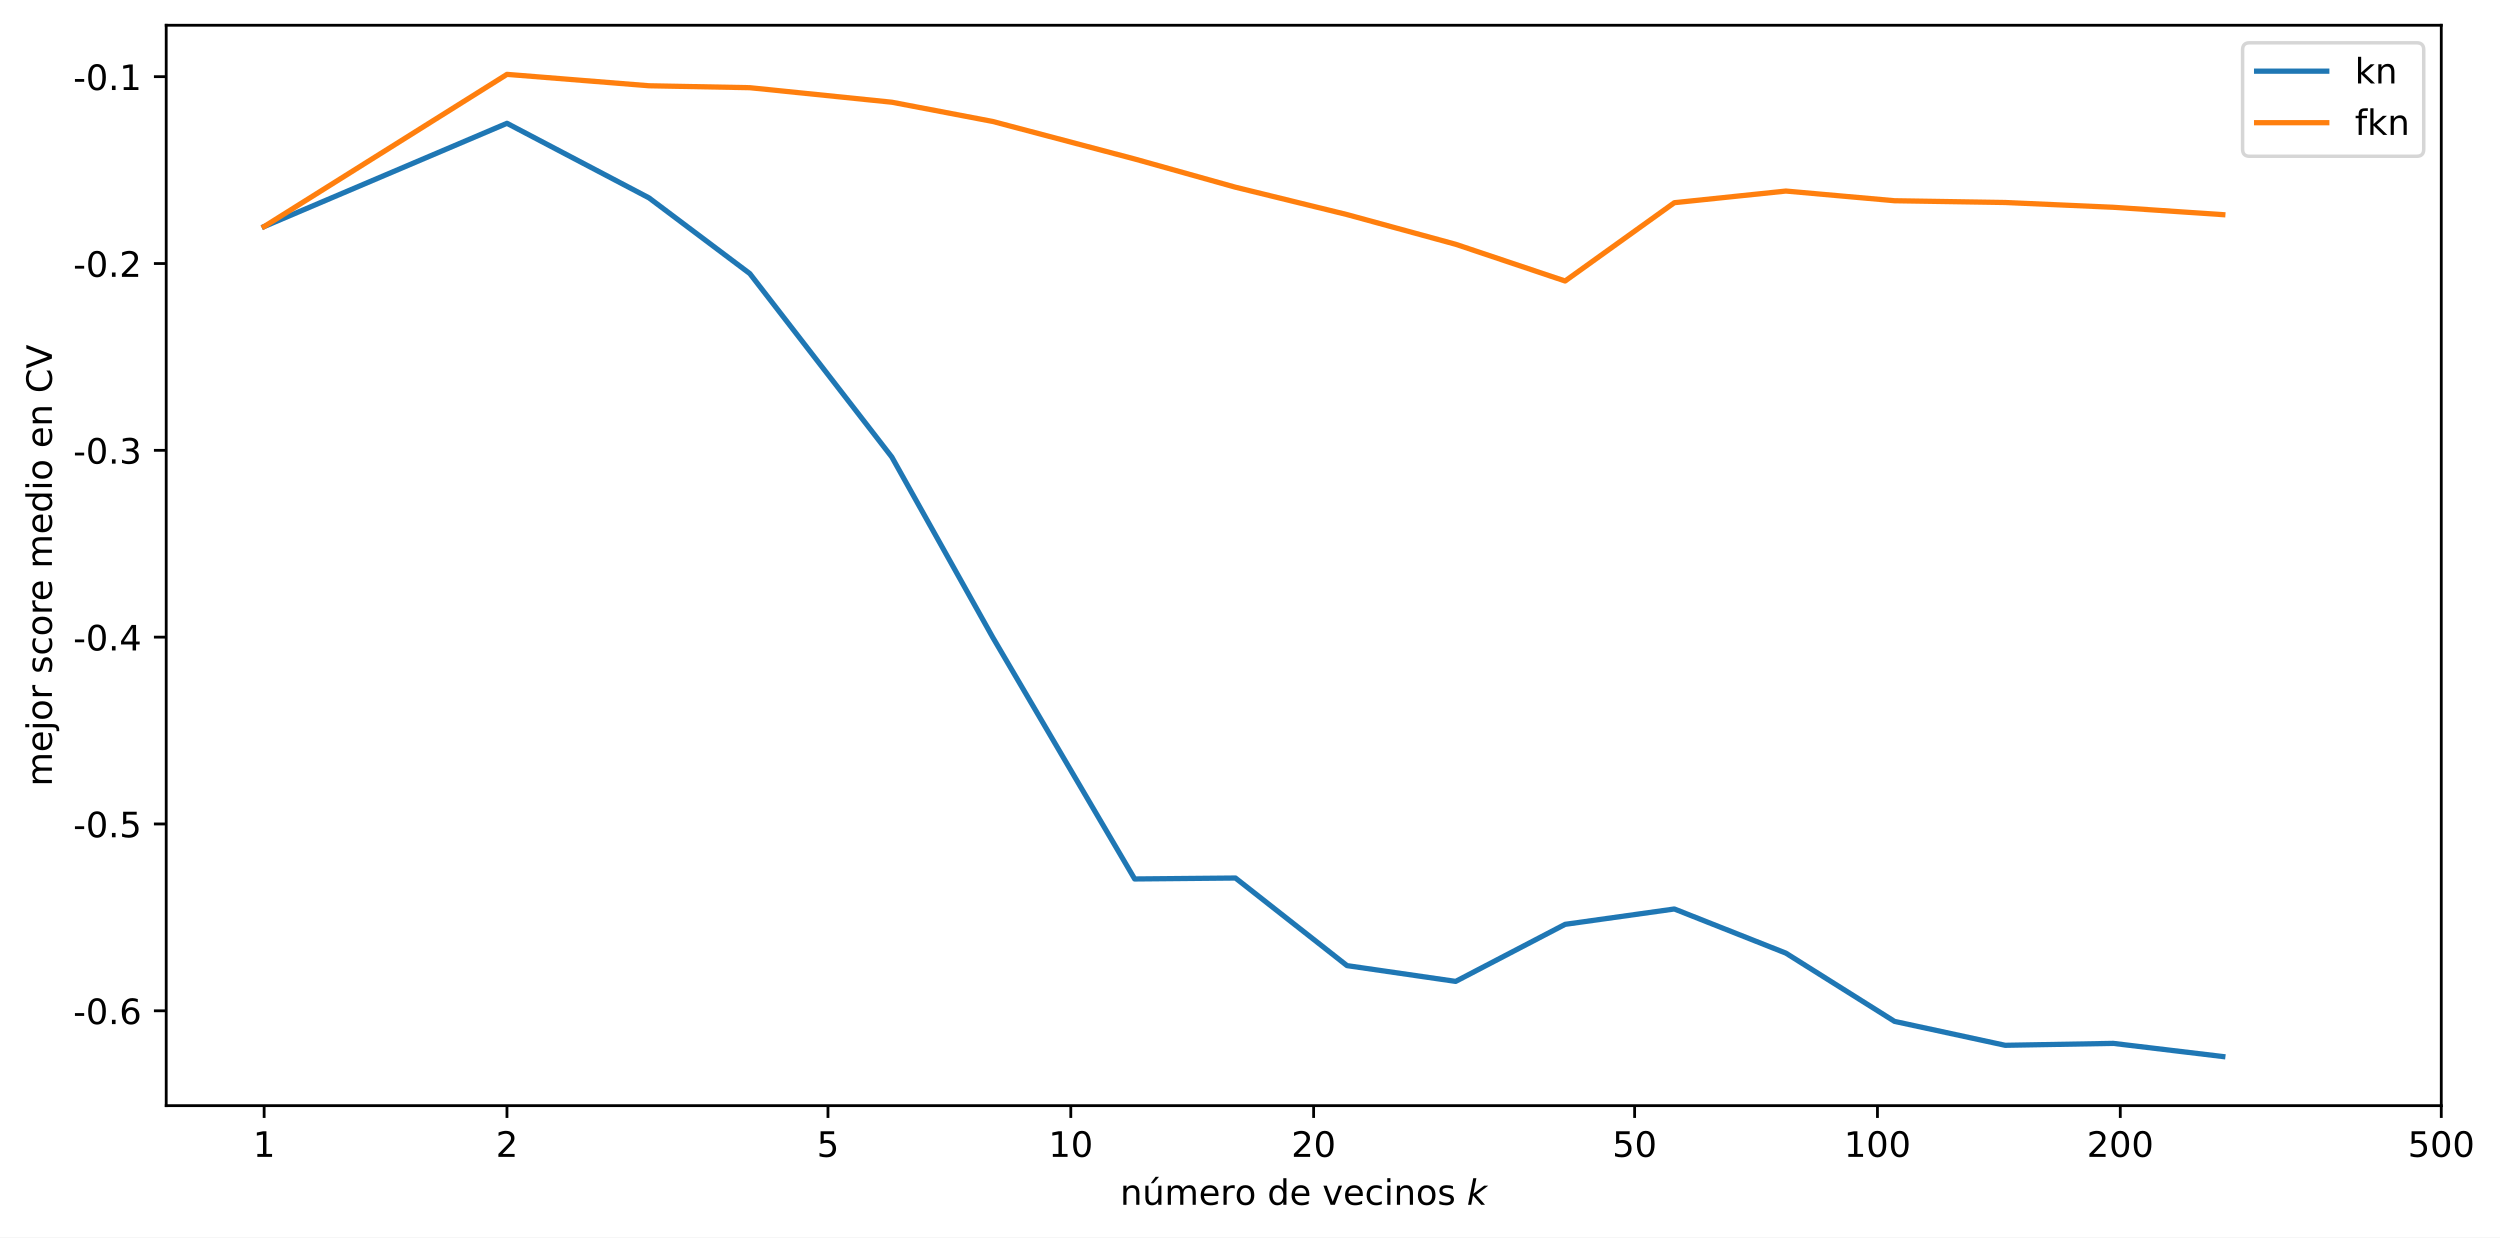
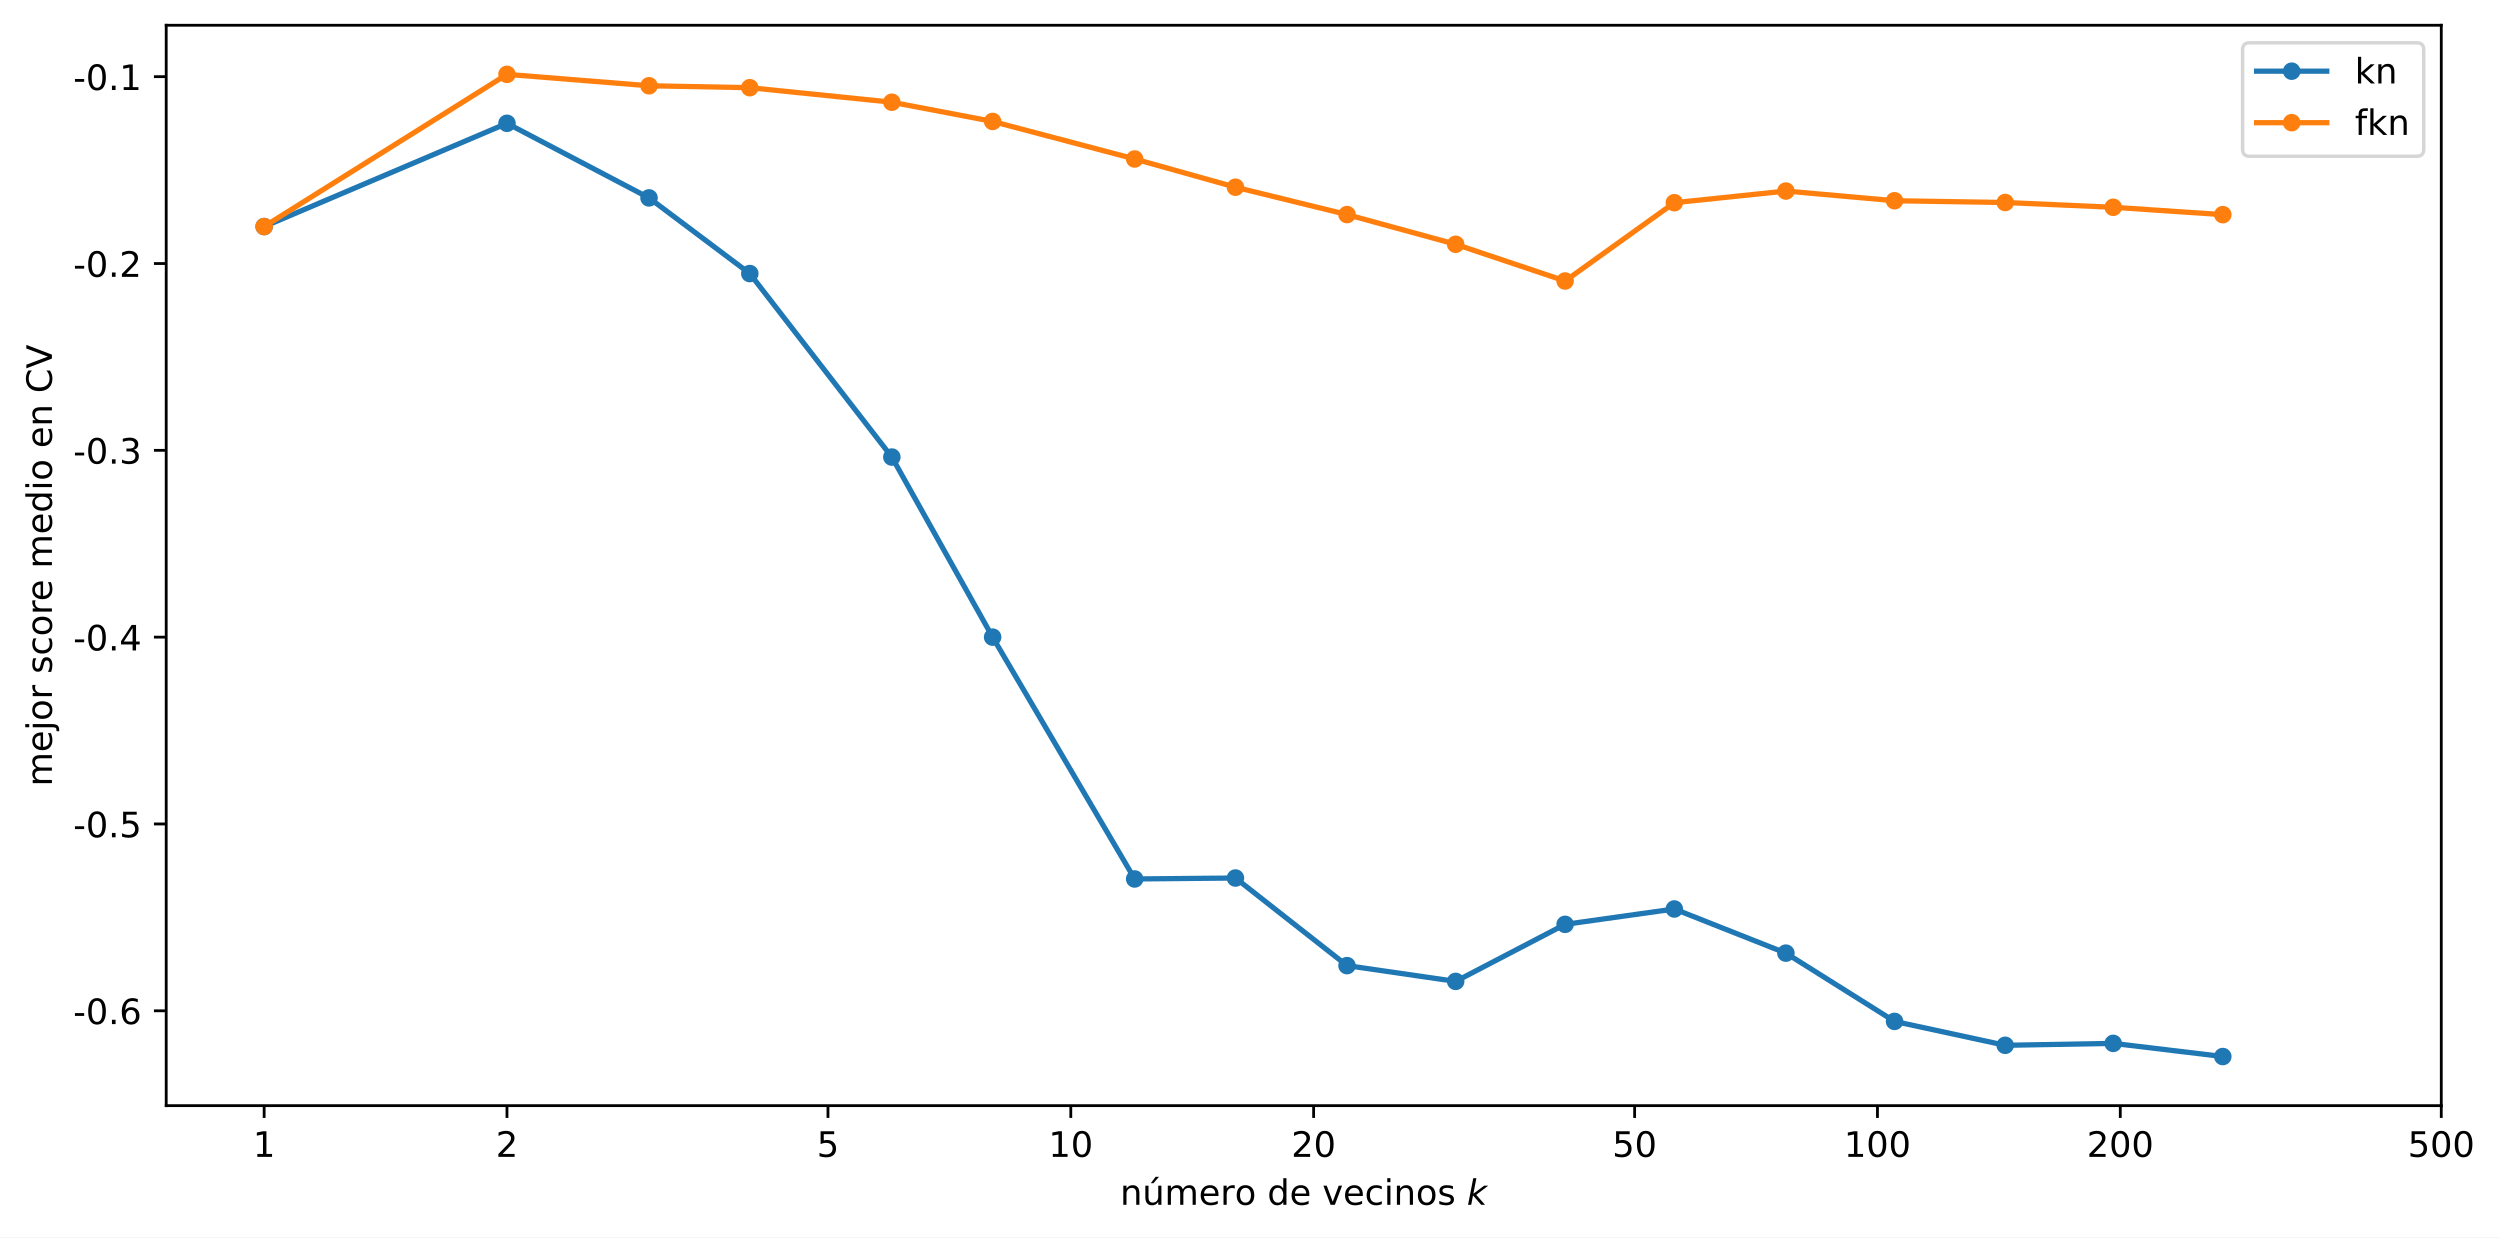
<svg xmlns="http://www.w3.org/2000/svg" xmlns:xlink="http://www.w3.org/1999/xlink" width="712.8pt" height="352.8pt" viewBox="0 0 712.8 352.8" version="1.1">
  <defs>
    <style type="text/css">*{stroke-linejoin: round; stroke-linecap: butt}</style>
  </defs>
  <g id="figure_1">
    <g id="patch_1">
      <path d="M 0 352.8  L 712.8 352.8  L 712.8 0  L 0 0  z " style="fill: #ffffff" />
    </g>
    <g id="axes_1">
      <g id="patch_2">
        <path d="M 47.389 315.244  L 696.056 315.244  L 696.056 7.2  L 47.389 7.2  z " style="fill: #ffffff" />
      </g>
      <g id="matplotlib.axis_1">
        <g id="xtick_1">
          <g id="line2d_1">
            <defs>
              <path id="m38f3b05bbe" d="M 0 0  L 0 3.5  " style="stroke: #000000; stroke-width: 0.8" />
            </defs>
            <g>
              <use xlink:href="#m38f3b05bbe" x="75.312" y="315.244" style="stroke: #000000; stroke-width: 0.8" />
            </g>
          </g>
          <g id="text_1">
            <g transform="translate(72.13053 329.8422) scale(0.1 -0.1)">
              <defs>
                <path id="DejaVuSans-31" d="M 794 531  L 1825 531  L 1825 4091  L 703 3866  L 703 4441  L 1819 4666  L 2450 4666  L 2450 531  L 3481 531  L 3481 0  L 794 0  L 794 531  z " transform="scale(0.015625)" />
              </defs>
              <use xlink:href="#DejaVuSans-31" />
            </g>
          </g>
        </g>
        <g id="xtick_2">
          <g id="line2d_2">
            <g>
              <use xlink:href="#m38f3b05bbe" x="144.547" y="315.244" style="stroke: #000000; stroke-width: 0.8" />
            </g>
          </g>
          <g id="text_2">
            <g transform="translate(141.3653 329.8422) scale(0.1 -0.1)">
              <defs>
                <path id="DejaVuSans-32" d="M 1228 531  L 3431 531  L 3431 0  L 469 0  L 469 531  Q 828 903 1448 1529  Q 2069 2156 2228 2338  Q 2531 2678 2651 2914  Q 2772 3150 2772 3378  Q 2772 3750 2511 3984  Q 2250 4219 1831 4219  Q 1534 4219 1204 4116  Q 875 4013 500 3803  L 500 4441  Q 881 4594 1212 4672  Q 1544 4750 1819 4750  Q 2544 4750 2975 4387  Q 3406 4025 3406 3419  Q 3406 3131 3298 2873  Q 3191 2616 2906 2266  Q 2828 2175 2409 1742  Q 1991 1309 1228 531  z " transform="scale(0.015625)" />
              </defs>
              <use xlink:href="#DejaVuSans-32" />
            </g>
          </g>
        </g>
        <g id="xtick_3">
          <g id="line2d_3">
            <g>
              <use xlink:href="#m38f3b05bbe" x="236.07" y="315.244" style="stroke: #000000; stroke-width: 0.8" />
            </g>
          </g>
          <g id="text_3">
            <g transform="translate(232.8888 329.8422) scale(0.1 -0.1)">
              <defs>
                <path id="DejaVuSans-35" d="M 691 4666  L 3169 4666  L 3169 4134  L 1269 4134  L 1269 2991  Q 1406 3038 1543 3061  Q 1681 3084 1819 3084  Q 2600 3084 3056 2656  Q 3513 2228 3513 1497  Q 3513 744 3044 326  Q 2575 -91 1722 -91  Q 1428 -91 1123 -41  Q 819 9 494 109  L 494 744  Q 775 591 1075 516  Q 1375 441 1709 441  Q 2250 441 2565 725  Q 2881 1009 2881 1497  Q 2881 1984 2565 2268  Q 2250 2553 1709 2553  Q 1456 2553 1204 2497  Q 953 2441 691 2322  L 691 4666  z " transform="scale(0.015625)" />
              </defs>
              <use xlink:href="#DejaVuSans-35" />
            </g>
          </g>
        </g>
        <g id="xtick_4">
          <g id="line2d_4">
            <g>
              <use xlink:href="#m38f3b05bbe" x="305.305" y="315.244" style="stroke: #000000; stroke-width: 0.8" />
            </g>
          </g>
          <g id="text_4">
            <g transform="translate(298.9424 329.8422) scale(0.1 -0.1)">
              <defs>
                <path id="DejaVuSans-30" d="M 2034 4250  Q 1547 4250 1301 3770  Q 1056 3291 1056 2328  Q 1056 1369 1301 889  Q 1547 409 2034 409  Q 2525 409 2770 889  Q 3016 1369 3016 2328  Q 3016 3291 2770 3770  Q 2525 4250 2034 4250  z M 2034 4750  Q 2819 4750 3233 4129  Q 3647 3509 3647 2328  Q 3647 1150 3233 529  Q 2819 -91 2034 -91  Q 1250 -91 836 529  Q 422 1150 422 2328  Q 422 3509 836 4129  Q 1250 4750 2034 4750  z " transform="scale(0.015625)" />
              </defs>
              <use xlink:href="#DejaVuSans-31" />
              <use xlink:href="#DejaVuSans-30" transform="translate(63.62305 0)" />
            </g>
          </g>
        </g>
        <g id="xtick_5">
          <g id="line2d_5">
            <g>
              <use xlink:href="#m38f3b05bbe" x="374.54" y="315.244" style="stroke: #000000; stroke-width: 0.8" />
            </g>
          </g>
          <g id="text_5">
            <g transform="translate(368.1772 329.8422) scale(0.1 -0.1)">
              <use xlink:href="#DejaVuSans-32" />
              <use xlink:href="#DejaVuSans-30" transform="translate(63.62305 0)" />
            </g>
          </g>
        </g>
        <g id="xtick_6">
          <g id="line2d_6">
            <g>
              <use xlink:href="#m38f3b05bbe" x="466.063" y="315.244" style="stroke: #000000; stroke-width: 0.8" />
            </g>
          </g>
          <g id="text_6">
            <g transform="translate(459.7007 329.8422) scale(0.1 -0.1)">
              <use xlink:href="#DejaVuSans-35" />
              <use xlink:href="#DejaVuSans-30" transform="translate(63.62305 0)" />
            </g>
          </g>
        </g>
        <g id="xtick_7">
          <g id="line2d_7">
            <g>
              <use xlink:href="#m38f3b05bbe" x="535.298" y="315.244" style="stroke: #000000; stroke-width: 0.8" />
            </g>
          </g>
          <g id="text_7">
            <g transform="translate(525.7542 329.8422) scale(0.1 -0.1)">
              <use xlink:href="#DejaVuSans-31" />
              <use xlink:href="#DejaVuSans-30" transform="translate(63.62305 0)" />
              <use xlink:href="#DejaVuSans-30" transform="translate(127.2461 0)" />
            </g>
          </g>
        </g>
        <g id="xtick_8">
          <g id="line2d_8">
            <g>
              <use xlink:href="#m38f3b05bbe" x="604.533" y="315.244" style="stroke: #000000; stroke-width: 0.8" />
            </g>
          </g>
          <g id="text_8">
            <g transform="translate(594.989 329.8422) scale(0.1 -0.1)">
              <use xlink:href="#DejaVuSans-32" />
              <use xlink:href="#DejaVuSans-30" transform="translate(63.62305 0)" />
              <use xlink:href="#DejaVuSans-30" transform="translate(127.2461 0)" />
            </g>
          </g>
        </g>
        <g id="xtick_9">
          <g id="line2d_9">
            <g>
              <use xlink:href="#m38f3b05bbe" x="696.056" y="315.244" style="stroke: #000000; stroke-width: 0.8" />
            </g>
          </g>
          <g id="text_9">
            <g transform="translate(686.5125 329.8422) scale(0.1 -0.1)">
              <use xlink:href="#DejaVuSans-35" />
              <use xlink:href="#DejaVuSans-30" transform="translate(63.62305 0)" />
              <use xlink:href="#DejaVuSans-30" transform="translate(127.2461 0)" />
            </g>
          </g>
        </g>
        <g id="text_10">
          <g transform="translate(319.3727 343.5203) scale(0.1 -0.1)">
            <defs>
              <path id="DejaVuSans-6e" d="M 3513 2113  L 3513 0  L 2938 0  L 2938 2094  Q 2938 2591 2744 2837  Q 2550 3084 2163 3084  Q 1697 3084 1428 2787  Q 1159 2491 1159 1978  L 1159 0  L 581 0  L 581 3500  L 1159 3500  L 1159 2956  Q 1366 3272 1645 3428  Q 1925 3584 2291 3584  Q 2894 3584 3203 3211  Q 3513 2838 3513 2113  z " transform="scale(0.015625)" />
              <path id="DejaVuSans-fa" d="M 544 1381  L 544 3500  L 1119 3500  L 1119 1403  Q 1119 906 1312 657  Q 1506 409 1894 409  Q 2359 409 2629 706  Q 2900 1003 2900 1516  L 2900 3500  L 3475 3500  L 3475 0  L 2900 0  L 2900 538  Q 2691 219 2414 64  Q 2138 -91 1772 -91  Q 1169 -91 856 284  Q 544 659 544 1381  z M 1991 3584  L 1991 3584  z M 2418 5119  L 3040 5119  L 2022 3944  L 1543 3944  L 2418 5119  z " transform="scale(0.015625)" />
              <path id="DejaVuSans-6d" d="M 3328 2828  Q 3544 3216 3844 3400  Q 4144 3584 4550 3584  Q 5097 3584 5394 3201  Q 5691 2819 5691 2113  L 5691 0  L 5113 0  L 5113 2094  Q 5113 2597 4934 2840  Q 4756 3084 4391 3084  Q 3944 3084 3684 2787  Q 3425 2491 3425 1978  L 3425 0  L 2847 0  L 2847 2094  Q 2847 2600 2669 2842  Q 2491 3084 2119 3084  Q 1678 3084 1418 2786  Q 1159 2488 1159 1978  L 1159 0  L 581 0  L 581 3500  L 1159 3500  L 1159 2956  Q 1356 3278 1631 3431  Q 1906 3584 2284 3584  Q 2666 3584 2933 3390  Q 3200 3197 3328 2828  z " transform="scale(0.015625)" />
              <path id="DejaVuSans-65" d="M 3597 1894  L 3597 1613  L 953 1613  Q 991 1019 1311 708  Q 1631 397 2203 397  Q 2534 397 2845 478  Q 3156 559 3463 722  L 3463 178  Q 3153 47 2828 -22  Q 2503 -91 2169 -91  Q 1331 -91 842 396  Q 353 884 353 1716  Q 353 2575 817 3079  Q 1281 3584 2069 3584  Q 2775 3584 3186 3129  Q 3597 2675 3597 1894  z M 3022 2063  Q 3016 2534 2758 2815  Q 2500 3097 2075 3097  Q 1594 3097 1305 2825  Q 1016 2553 972 2059  L 3022 2063  z " transform="scale(0.015625)" />
              <path id="DejaVuSans-72" d="M 2631 2963  Q 2534 3019 2420 3045  Q 2306 3072 2169 3072  Q 1681 3072 1420 2755  Q 1159 2438 1159 1844  L 1159 0  L 581 0  L 581 3500  L 1159 3500  L 1159 2956  Q 1341 3275 1631 3429  Q 1922 3584 2338 3584  Q 2397 3584 2469 3576  Q 2541 3569 2628 3553  L 2631 2963  z " transform="scale(0.015625)" />
              <path id="DejaVuSans-6f" d="M 1959 3097  Q 1497 3097 1228 2736  Q 959 2375 959 1747  Q 959 1119 1226 758  Q 1494 397 1959 397  Q 2419 397 2687 759  Q 2956 1122 2956 1747  Q 2956 2369 2687 2733  Q 2419 3097 1959 3097  z M 1959 3584  Q 2709 3584 3137 3096  Q 3566 2609 3566 1747  Q 3566 888 3137 398  Q 2709 -91 1959 -91  Q 1206 -91 779 398  Q 353 888 353 1747  Q 353 2609 779 3096  Q 1206 3584 1959 3584  z " transform="scale(0.015625)" />
              <path id="DejaVuSans-20" transform="scale(0.015625)" />
              <path id="DejaVuSans-64" d="M 2906 2969  L 2906 4863  L 3481 4863  L 3481 0  L 2906 0  L 2906 525  Q 2725 213 2448 61  Q 2172 -91 1784 -91  Q 1150 -91 751 415  Q 353 922 353 1747  Q 353 2572 751 3078  Q 1150 3584 1784 3584  Q 2172 3584 2448 3432  Q 2725 3281 2906 2969  z M 947 1747  Q 947 1113 1208 752  Q 1469 391 1925 391  Q 2381 391 2643 752  Q 2906 1113 2906 1747  Q 2906 2381 2643 2742  Q 2381 3103 1925 3103  Q 1469 3103 1208 2742  Q 947 2381 947 1747  z " transform="scale(0.015625)" />
              <path id="DejaVuSans-76" d="M 191 3500  L 800 3500  L 1894 563  L 2988 3500  L 3597 3500  L 2284 0  L 1503 0  L 191 3500  z " transform="scale(0.015625)" />
              <path id="DejaVuSans-63" d="M 3122 3366  L 3122 2828  Q 2878 2963 2633 3030  Q 2388 3097 2138 3097  Q 1578 3097 1268 2742  Q 959 2388 959 1747  Q 959 1106 1268 751  Q 1578 397 2138 397  Q 2388 397 2633 464  Q 2878 531 3122 666  L 3122 134  Q 2881 22 2623 -34  Q 2366 -91 2075 -91  Q 1284 -91 818 406  Q 353 903 353 1747  Q 353 2603 823 3093  Q 1294 3584 2113 3584  Q 2378 3584 2631 3529  Q 2884 3475 3122 3366  z " transform="scale(0.015625)" />
              <path id="DejaVuSans-69" d="M 603 3500  L 1178 3500  L 1178 0  L 603 0  L 603 3500  z M 603 4863  L 1178 4863  L 1178 4134  L 603 4134  L 603 4863  z " transform="scale(0.015625)" />
              <path id="DejaVuSans-73" d="M 2834 3397  L 2834 2853  Q 2591 2978 2328 3040  Q 2066 3103 1784 3103  Q 1356 3103 1142 2972  Q 928 2841 928 2578  Q 928 2378 1081 2264  Q 1234 2150 1697 2047  L 1894 2003  Q 2506 1872 2764 1633  Q 3022 1394 3022 966  Q 3022 478 2636 193  Q 2250 -91 1575 -91  Q 1294 -91 989 -36  Q 684 19 347 128  L 347 722  Q 666 556 975 473  Q 1284 391 1588 391  Q 1994 391 2212 530  Q 2431 669 2431 922  Q 2431 1156 2273 1281  Q 2116 1406 1581 1522  L 1381 1569  Q 847 1681 609 1914  Q 372 2147 372 2553  Q 372 3047 722 3315  Q 1072 3584 1716 3584  Q 2034 3584 2315 3537  Q 2597 3491 2834 3397  z " transform="scale(0.015625)" />
              <path id="DejaVuSans-Oblique-6b" d="M 1172 4863  L 1747 4863  L 1197 2028  L 3169 3500  L 3916 3500  L 1716 1825  L 3322 0  L 2625 0  L 1131 1709  L 800 0  L 225 0  L 1172 4863  z " transform="scale(0.015625)" />
            </defs>
            <use xlink:href="#DejaVuSans-6e" transform="translate(0 0.015625)" />
            <use xlink:href="#DejaVuSans-fa" transform="translate(63.37891 0.015625)" />
            <use xlink:href="#DejaVuSans-6d" transform="translate(126.7578 0.015625)" />
            <use xlink:href="#DejaVuSans-65" transform="translate(224.1699 0.015625)" />
            <use xlink:href="#DejaVuSans-72" transform="translate(285.6934 0.015625)" />
            <use xlink:href="#DejaVuSans-6f" transform="translate(326.8066 0.015625)" />
            <use xlink:href="#DejaVuSans-20" transform="translate(387.9883 0.015625)" />
            <use xlink:href="#DejaVuSans-64" transform="translate(419.7754 0.015625)" />
            <use xlink:href="#DejaVuSans-65" transform="translate(483.252 0.015625)" />
            <use xlink:href="#DejaVuSans-20" transform="translate(544.7754 0.015625)" />
            <use xlink:href="#DejaVuSans-76" transform="translate(576.5625 0.015625)" />
            <use xlink:href="#DejaVuSans-65" transform="translate(635.7422 0.015625)" />
            <use xlink:href="#DejaVuSans-63" transform="translate(697.2656 0.015625)" />
            <use xlink:href="#DejaVuSans-69" transform="translate(752.2461 0.015625)" />
            <use xlink:href="#DejaVuSans-6e" transform="translate(780.0293 0.015625)" />
            <use xlink:href="#DejaVuSans-6f" transform="translate(843.4082 0.015625)" />
            <use xlink:href="#DejaVuSans-73" transform="translate(904.5898 0.015625)" />
            <use xlink:href="#DejaVuSans-20" transform="translate(956.6895 0.015625)" />
            <use xlink:href="#DejaVuSans-Oblique-6b" transform="translate(988.4766 0.015625)" />
          </g>
        </g>
      </g>
      <g id="matplotlib.axis_2">
        <g id="ytick_1">
          <g id="line2d_10">
            <defs>
              <path id="mbd2f377c6c" d="M 0 0  L -3.5 0  " style="stroke: #000000; stroke-width: 0.8" />
            </defs>
            <g>
              <use xlink:href="#mbd2f377c6c" x="47.389" y="288.195" style="stroke: #000000; stroke-width: 0.8" />
            </g>
          </g>
          <g id="text_11">
            <g transform="translate(20.87813 291.9939) scale(0.1 -0.1)">
              <defs>
                <path id="DejaVuSans-2d" d="M 313 2009  L 1997 2009  L 1997 1497  L 313 1497  L 313 2009  z " transform="scale(0.015625)" />
                <path id="DejaVuSans-2e" d="M 684 794  L 1344 794  L 1344 0  L 684 0  L 684 794  z " transform="scale(0.015625)" />
                <path id="DejaVuSans-36" d="M 2113 2584  Q 1688 2584 1439 2293  Q 1191 2003 1191 1497  Q 1191 994 1439 701  Q 1688 409 2113 409  Q 2538 409 2786 701  Q 3034 994 3034 1497  Q 3034 2003 2786 2293  Q 2538 2584 2113 2584  z M 3366 4563  L 3366 3988  Q 3128 4100 2886 4159  Q 2644 4219 2406 4219  Q 1781 4219 1451 3797  Q 1122 3375 1075 2522  Q 1259 2794 1537 2939  Q 1816 3084 2150 3084  Q 2853 3084 3261 2657  Q 3669 2231 3669 1497  Q 3669 778 3244 343  Q 2819 -91 2113 -91  Q 1303 -91 875 529  Q 447 1150 447 2328  Q 447 3434 972 4092  Q 1497 4750 2381 4750  Q 2619 4750 2861 4703  Q 3103 4656 3366 4563  z " transform="scale(0.015625)" />
              </defs>
              <use xlink:href="#DejaVuSans-2d" />
              <use xlink:href="#DejaVuSans-30" transform="translate(36.08398 0)" />
              <use xlink:href="#DejaVuSans-2e" transform="translate(99.70703 0)" />
              <use xlink:href="#DejaVuSans-36" transform="translate(131.4941 0)" />
            </g>
          </g>
        </g>
        <g id="ytick_2">
          <g id="line2d_11">
            <g>
              <use xlink:href="#mbd2f377c6c" x="47.389" y="234.929" style="stroke: #000000; stroke-width: 0.8" />
            </g>
          </g>
          <g id="text_12">
            <g transform="translate(20.87813 238.7283) scale(0.1 -0.1)">
              <use xlink:href="#DejaVuSans-2d" />
              <use xlink:href="#DejaVuSans-30" transform="translate(36.08398 0)" />
              <use xlink:href="#DejaVuSans-2e" transform="translate(99.70703 0)" />
              <use xlink:href="#DejaVuSans-35" transform="translate(131.4941 0)" />
            </g>
          </g>
        </g>
        <g id="ytick_3">
          <g id="line2d_12">
            <g>
              <use xlink:href="#mbd2f377c6c" x="47.389" y="181.663" style="stroke: #000000; stroke-width: 0.8" />
            </g>
          </g>
          <g id="text_13">
            <g transform="translate(20.87813 185.4627) scale(0.1 -0.1)">
              <defs>
                <path id="DejaVuSans-34" d="M 2419 4116  L 825 1625  L 2419 1625  L 2419 4116  z M 2253 4666  L 3047 4666  L 3047 1625  L 3713 1625  L 3713 1100  L 3047 1100  L 3047 0  L 2419 0  L 2419 1100  L 313 1100  L 313 1709  L 2253 4666  z " transform="scale(0.015625)" />
              </defs>
              <use xlink:href="#DejaVuSans-2d" />
              <use xlink:href="#DejaVuSans-30" transform="translate(36.08398 0)" />
              <use xlink:href="#DejaVuSans-2e" transform="translate(99.70703 0)" />
              <use xlink:href="#DejaVuSans-34" transform="translate(131.4941 0)" />
            </g>
          </g>
        </g>
        <g id="ytick_4">
          <g id="line2d_13">
            <g>
              <use xlink:href="#mbd2f377c6c" x="47.389" y="128.398" style="stroke: #000000; stroke-width: 0.8" />
            </g>
          </g>
          <g id="text_14">
            <g transform="translate(20.87813 132.1971) scale(0.1 -0.1)">
              <defs>
                <path id="DejaVuSans-33" d="M 2597 2516  Q 3050 2419 3304 2112  Q 3559 1806 3559 1356  Q 3559 666 3084 287  Q 2609 -91 1734 -91  Q 1441 -91 1130 -33  Q 819 25 488 141  L 488 750  Q 750 597 1062 519  Q 1375 441 1716 441  Q 2309 441 2620 675  Q 2931 909 2931 1356  Q 2931 1769 2642 2001  Q 2353 2234 1838 2234  L 1294 2234  L 1294 2753  L 1863 2753  Q 2328 2753 2575 2939  Q 2822 3125 2822 3475  Q 2822 3834 2567 4026  Q 2313 4219 1838 4219  Q 1578 4219 1281 4162  Q 984 4106 628 3988  L 628 4550  Q 988 4650 1302 4700  Q 1616 4750 1894 4750  Q 2613 4750 3031 4423  Q 3450 4097 3450 3541  Q 3450 3153 3228 2886  Q 3006 2619 2597 2516  z " transform="scale(0.015625)" />
              </defs>
              <use xlink:href="#DejaVuSans-2d" />
              <use xlink:href="#DejaVuSans-30" transform="translate(36.08398 0)" />
              <use xlink:href="#DejaVuSans-2e" transform="translate(99.70703 0)" />
              <use xlink:href="#DejaVuSans-33" transform="translate(131.4941 0)" />
            </g>
          </g>
        </g>
        <g id="ytick_5">
          <g id="line2d_14">
            <g>
              <use xlink:href="#mbd2f377c6c" x="47.389" y="75.132" style="stroke: #000000; stroke-width: 0.8" />
            </g>
          </g>
          <g id="text_15">
            <g transform="translate(20.87813 78.93145) scale(0.1 -0.1)">
              <use xlink:href="#DejaVuSans-2d" />
              <use xlink:href="#DejaVuSans-30" transform="translate(36.08398 0)" />
              <use xlink:href="#DejaVuSans-2e" transform="translate(99.70703 0)" />
              <use xlink:href="#DejaVuSans-32" transform="translate(131.4941 0)" />
            </g>
          </g>
        </g>
        <g id="ytick_6">
          <g id="line2d_15">
            <g>
              <use xlink:href="#mbd2f377c6c" x="47.389" y="21.867" style="stroke: #000000; stroke-width: 0.8" />
            </g>
          </g>
          <g id="text_16">
            <g transform="translate(20.87813 25.66583) scale(0.1 -0.1)">
              <use xlink:href="#DejaVuSans-2d" />
              <use xlink:href="#DejaVuSans-30" transform="translate(36.08398 0)" />
              <use xlink:href="#DejaVuSans-2e" transform="translate(99.70703 0)" />
              <use xlink:href="#DejaVuSans-31" transform="translate(131.4941 0)" />
            </g>
          </g>
        </g>
        <g id="text_17">
          <g transform="translate(14.79844 224.1883) rotate(-90) scale(0.1 -0.1)">
            <defs>
              <path id="DejaVuSans-6a" d="M 603 3500  L 1178 3500  L 1178 -63  Q 1178 -731 923 -1031  Q 669 -1331 103 -1331  L -116 -1331  L -116 -844  L 38 -844  Q 366 -844 484 -692  Q 603 -541 603 -63  L 603 3500  z M 603 4863  L 1178 4863  L 1178 4134  L 603 4134  L 603 4863  z " transform="scale(0.015625)" />
              <path id="DejaVuSans-43" d="M 4122 4306  L 4122 3641  Q 3803 3938 3442 4084  Q 3081 4231 2675 4231  Q 1875 4231 1450 3742  Q 1025 3253 1025 2328  Q 1025 1406 1450 917  Q 1875 428 2675 428  Q 3081 428 3442 575  Q 3803 722 4122 1019  L 4122 359  Q 3791 134 3420 21  Q 3050 -91 2638 -91  Q 1578 -91 968 557  Q 359 1206 359 2328  Q 359 3453 968 4101  Q 1578 4750 2638 4750  Q 3056 4750 3426 4639  Q 3797 4528 4122 4306  z " transform="scale(0.015625)" />
              <path id="DejaVuSans-56" d="M 1831 0  L 50 4666  L 709 4666  L 2188 738  L 3669 4666  L 4325 4666  L 2547 0  L 1831 0  z " transform="scale(0.015625)" />
            </defs>
            <use xlink:href="#DejaVuSans-6d" />
            <use xlink:href="#DejaVuSans-65" transform="translate(97.41211 0)" />
            <use xlink:href="#DejaVuSans-6a" transform="translate(158.9355 0)" />
            <use xlink:href="#DejaVuSans-6f" transform="translate(186.7188 0)" />
            <use xlink:href="#DejaVuSans-72" transform="translate(247.9004 0)" />
            <use xlink:href="#DejaVuSans-20" transform="translate(289.0137 0)" />
            <use xlink:href="#DejaVuSans-73" transform="translate(320.8008 0)" />
            <use xlink:href="#DejaVuSans-63" transform="translate(372.9004 0)" />
            <use xlink:href="#DejaVuSans-6f" transform="translate(427.8809 0)" />
            <use xlink:href="#DejaVuSans-72" transform="translate(489.0625 0)" />
            <use xlink:href="#DejaVuSans-65" transform="translate(527.9258 0)" />
            <use xlink:href="#DejaVuSans-20" transform="translate(589.4492 0)" />
            <use xlink:href="#DejaVuSans-6d" transform="translate(621.2363 0)" />
            <use xlink:href="#DejaVuSans-65" transform="translate(718.6484 0)" />
            <use xlink:href="#DejaVuSans-64" transform="translate(780.1719 0)" />
            <use xlink:href="#DejaVuSans-69" transform="translate(843.6484 0)" />
            <use xlink:href="#DejaVuSans-6f" transform="translate(871.4316 0)" />
            <use xlink:href="#DejaVuSans-20" transform="translate(932.6133 0)" />
            <use xlink:href="#DejaVuSans-65" transform="translate(964.4004 0)" />
            <use xlink:href="#DejaVuSans-6e" transform="translate(1025.924 0)" />
            <use xlink:href="#DejaVuSans-20" transform="translate(1089.303 0)" />
            <use xlink:href="#DejaVuSans-43" transform="translate(1121.09 0)" />
            <use xlink:href="#DejaVuSans-56" transform="translate(1190.914 0)" />
          </g>
        </g>
      </g>
      <g id="line2d_16">
        <path d="M 75.312 64.595  L 144.547 35.155  L 185.046 56.423  L 213.781 77.999  L 254.281 130.319  L 283.016 181.661  L 323.516 250.611  L 352.251 250.342  L 384.06 275.318  L 415.039 279.815  L 446.241 263.548  L 477.383 259.168  L 509.192 271.756  L 540.171 291.22  L 571.72 298.037  L 602.515 297.487  L 633.766 301.242  " clip-path="url(#p99f051cd3a)" style="fill: none; stroke: #1f77b4; stroke-width: 1.5; stroke-linecap: square" />
+         <defs>
+           <path id="mb309d0eddf" d="M 0 2  C 0.53 2 1.039 1.789 1.414 1.414  C 1.789 1.039 2 0.53 2 0  C 2 -0.53 1.789 -1.039 1.414 -1.414  C 1.039 -1.789 0.53 -2 0 -2  C -0.53 -2 -1.039 -1.789 -1.414 -1.414  C -1.789 -1.039 -2 -0.53 -2 0  C -2 0.53 -1.789 1.039 -1.414 1.414  C -1.039 1.789 -0.53 2 0 2  z " style="stroke: #1f77b4" />
+         </defs>
+         <g clip-path="url(#p99f051cd3a)">
+           <use xlink:href="#mb309d0eddf" x="75.312" y="64.595" style="fill: #1f77b4; stroke: #1f77b4" />
+           <use xlink:href="#mb309d0eddf" x="144.547" y="35.155" style="fill: #1f77b4; stroke: #1f77b4" />
+           <use xlink:href="#mb309d0eddf" x="185.046" y="56.423" style="fill: #1f77b4; stroke: #1f77b4" />
+           <use xlink:href="#mb309d0eddf" x="213.781" y="77.999" style="fill: #1f77b4; stroke: #1f77b4" />
+           <use xlink:href="#mb309d0eddf" x="254.281" y="130.319" style="fill: #1f77b4; stroke: #1f77b4" />
+           <use xlink:href="#mb309d0eddf" x="283.016" y="181.661" style="fill: #1f77b4; stroke: #1f77b4" />
+           <use xlink:href="#mb309d0eddf" x="323.516" y="250.611" style="fill: #1f77b4; stroke: #1f77b4" />
+           <use xlink:href="#mb309d0eddf" x="352.251" y="250.342" style="fill: #1f77b4; stroke: #1f77b4" />
+           <use xlink:href="#mb309d0eddf" x="384.06" y="275.318" style="fill: #1f77b4; stroke: #1f77b4" />
+           <use xlink:href="#mb309d0eddf" x="415.039" y="279.815" style="fill: #1f77b4; stroke: #1f77b4" />
+           <use xlink:href="#mb309d0eddf" x="446.241" y="263.548" style="fill: #1f77b4; stroke: #1f77b4" />
+           <use xlink:href="#mb309d0eddf" x="477.383" y="259.168" style="fill: #1f77b4; stroke: #1f77b4" />
+           <use xlink:href="#mb309d0eddf" x="509.192" y="271.756" style="fill: #1f77b4; stroke: #1f77b4" />
+           <use xlink:href="#mb309d0eddf" x="540.171" y="291.22" style="fill: #1f77b4; stroke: #1f77b4" />
+           <use xlink:href="#mb309d0eddf" x="571.72" y="298.037" style="fill: #1f77b4; stroke: #1f77b4" />
+           <use xlink:href="#mb309d0eddf" x="602.515" y="297.487" style="fill: #1f77b4; stroke: #1f77b4" />
+           <use xlink:href="#mb309d0eddf" x="633.766" y="301.242" style="fill: #1f77b4; stroke: #1f77b4" />
+         </g>
      </g>
      <g id="line2d_17">
        <path d="M 75.312 64.595  L 144.547 21.202  L 185.046 24.455  L 213.781 25.005  L 254.281 29.146  L 283.016 34.627  L 323.516 45.331  L 352.251 53.378  L 384.06 61.18  L 415.039 69.651  L 446.241 80.12  L 477.383 57.795  L 509.192 54.472  L 540.171 57.235  L 571.72 57.737  L 602.515 59.099  L 633.766 61.204  " clip-path="url(#p99f051cd3a)" style="fill: none; stroke: #ff7f0e; stroke-width: 1.5; stroke-linecap: square" />
+         <defs>
+           <path id="m6baa5995f2" d="M 0 2  C 0.53 2 1.039 1.789 1.414 1.414  C 1.789 1.039 2 0.53 2 0  C 2 -0.53 1.789 -1.039 1.414 -1.414  C 1.039 -1.789 0.53 -2 0 -2  C -0.53 -2 -1.039 -1.789 -1.414 -1.414  C -1.789 -1.039 -2 -0.53 -2 0  C -2 0.53 -1.789 1.039 -1.414 1.414  C -1.039 1.789 -0.53 2 0 2  z " style="stroke: #ff7f0e" />
+         </defs>
+         <g clip-path="url(#p99f051cd3a)">
+           <use xlink:href="#m6baa5995f2" x="75.312" y="64.595" style="fill: #ff7f0e; stroke: #ff7f0e" />
+           <use xlink:href="#m6baa5995f2" x="144.547" y="21.202" style="fill: #ff7f0e; stroke: #ff7f0e" />
+           <use xlink:href="#m6baa5995f2" x="185.046" y="24.455" style="fill: #ff7f0e; stroke: #ff7f0e" />
+           <use xlink:href="#m6baa5995f2" x="213.781" y="25.005" style="fill: #ff7f0e; stroke: #ff7f0e" />
+           <use xlink:href="#m6baa5995f2" x="254.281" y="29.146" style="fill: #ff7f0e; stroke: #ff7f0e" />
+           <use xlink:href="#m6baa5995f2" x="283.016" y="34.627" style="fill: #ff7f0e; stroke: #ff7f0e" />
+           <use xlink:href="#m6baa5995f2" x="323.516" y="45.331" style="fill: #ff7f0e; stroke: #ff7f0e" />
+           <use xlink:href="#m6baa5995f2" x="352.251" y="53.378" style="fill: #ff7f0e; stroke: #ff7f0e" />
+           <use xlink:href="#m6baa5995f2" x="384.06" y="61.18" style="fill: #ff7f0e; stroke: #ff7f0e" />
+           <use xlink:href="#m6baa5995f2" x="415.039" y="69.651" style="fill: #ff7f0e; stroke: #ff7f0e" />
+           <use xlink:href="#m6baa5995f2" x="446.241" y="80.12" style="fill: #ff7f0e; stroke: #ff7f0e" />
+           <use xlink:href="#m6baa5995f2" x="477.383" y="57.795" style="fill: #ff7f0e; stroke: #ff7f0e" />
+           <use xlink:href="#m6baa5995f2" x="509.192" y="54.472" style="fill: #ff7f0e; stroke: #ff7f0e" />
+           <use xlink:href="#m6baa5995f2" x="540.171" y="57.235" style="fill: #ff7f0e; stroke: #ff7f0e" />
+           <use xlink:href="#m6baa5995f2" x="571.72" y="57.737" style="fill: #ff7f0e; stroke: #ff7f0e" />
+           <use xlink:href="#m6baa5995f2" x="602.515" y="59.099" style="fill: #ff7f0e; stroke: #ff7f0e" />
+           <use xlink:href="#m6baa5995f2" x="633.766" y="61.204" style="fill: #ff7f0e; stroke: #ff7f0e" />
+         </g>
      </g>
      <g id="patch_3">
        <path d="M 47.389 315.244  L 47.389 7.2  " style="fill: none; stroke: #000000; stroke-width: 0.8; stroke-linejoin: miter; stroke-linecap: square" />
      </g>
      <g id="patch_4">
        <path d="M 696.056 315.244  L 696.056 7.2  " style="fill: none; stroke: #000000; stroke-width: 0.8; stroke-linejoin: miter; stroke-linecap: square" />
      </g>
      <g id="patch_5">
        <path d="M 47.389 315.244  L 696.056 315.244  " style="fill: none; stroke: #000000; stroke-width: 0.8; stroke-linejoin: miter; stroke-linecap: square" />
      </g>
      <g id="patch_6">
        <path d="M 47.389 7.2  L 696.056 7.2  " style="fill: none; stroke: #000000; stroke-width: 0.8; stroke-linejoin: miter; stroke-linecap: square" />
      </g>
      <g id="legend_1">
        <g id="patch_7">
          <path d="M 641.408 44.556  L 689.056 44.556  Q 691.056 44.556 691.056 42.556  L 691.056 14.2  Q 691.056 12.2 689.056 12.2  L 641.408 12.2  Q 639.408 12.2 639.408 14.2  L 639.408 42.556  Q 639.408 44.556 641.408 44.556  z " style="fill: #ffffff; opacity: 0.8; stroke: #cccccc; stroke-linejoin: miter" />
        </g>
        <g id="line2d_18">
          <path d="M 643.408 20.298  L 653.408 20.298  L 663.408 20.298  " style="fill: none; stroke: #1f77b4; stroke-width: 1.5; stroke-linecap: square" />
+           <g>
+             <use xlink:href="#mb309d0eddf" x="653.408" y="20.298" style="fill: #1f77b4; stroke: #1f77b4" />
+           </g>
        </g>
        <g id="text_18">
          <g transform="translate(671.4078 23.79844) scale(0.1 -0.1)">
            <defs>
              <path id="DejaVuSans-6b" d="M 581 4863  L 1159 4863  L 1159 1991  L 2875 3500  L 3609 3500  L 1753 1863  L 3688 0  L 2938 0  L 1159 1709  L 1159 0  L 581 0  L 581 4863  z " transform="scale(0.015625)" />
            </defs>
            <use xlink:href="#DejaVuSans-6b" />
            <use xlink:href="#DejaVuSans-6e" transform="translate(57.91016 0)" />
          </g>
        </g>
        <g id="line2d_19">
          <path d="M 643.408 34.977  L 653.408 34.977  L 663.408 34.977  " style="fill: none; stroke: #ff7f0e; stroke-width: 1.5; stroke-linecap: square" />
+           <g>
+             <use xlink:href="#m6baa5995f2" x="653.408" y="34.977" style="fill: #ff7f0e; stroke: #ff7f0e" />
+           </g>
        </g>
        <g id="text_19">
          <g transform="translate(671.4078 38.47656) scale(0.1 -0.1)">
            <defs>
              <path id="DejaVuSans-66" d="M 2375 4863  L 2375 4384  L 1825 4384  Q 1516 4384 1395 4259  Q 1275 4134 1275 3809  L 1275 3500  L 2222 3500  L 2222 3053  L 1275 3053  L 1275 0  L 697 0  L 697 3053  L 147 3053  L 147 3500  L 697 3500  L 697 3744  Q 697 4328 969 4595  Q 1241 4863 1831 4863  L 2375 4863  z " transform="scale(0.015625)" />
            </defs>
            <use xlink:href="#DejaVuSans-66" />
            <use xlink:href="#DejaVuSans-6b" transform="translate(35.20508 0)" />
            <use xlink:href="#DejaVuSans-6e" transform="translate(93.11523 0)" />
          </g>
        </g>
      </g>
    </g>
  </g>
  <defs>
    <clipPath id="p99f051cd3a">
      <rect x="47.389" y="7.2" width="648.667" height="308.044" />
    </clipPath>
  </defs>
</svg>
